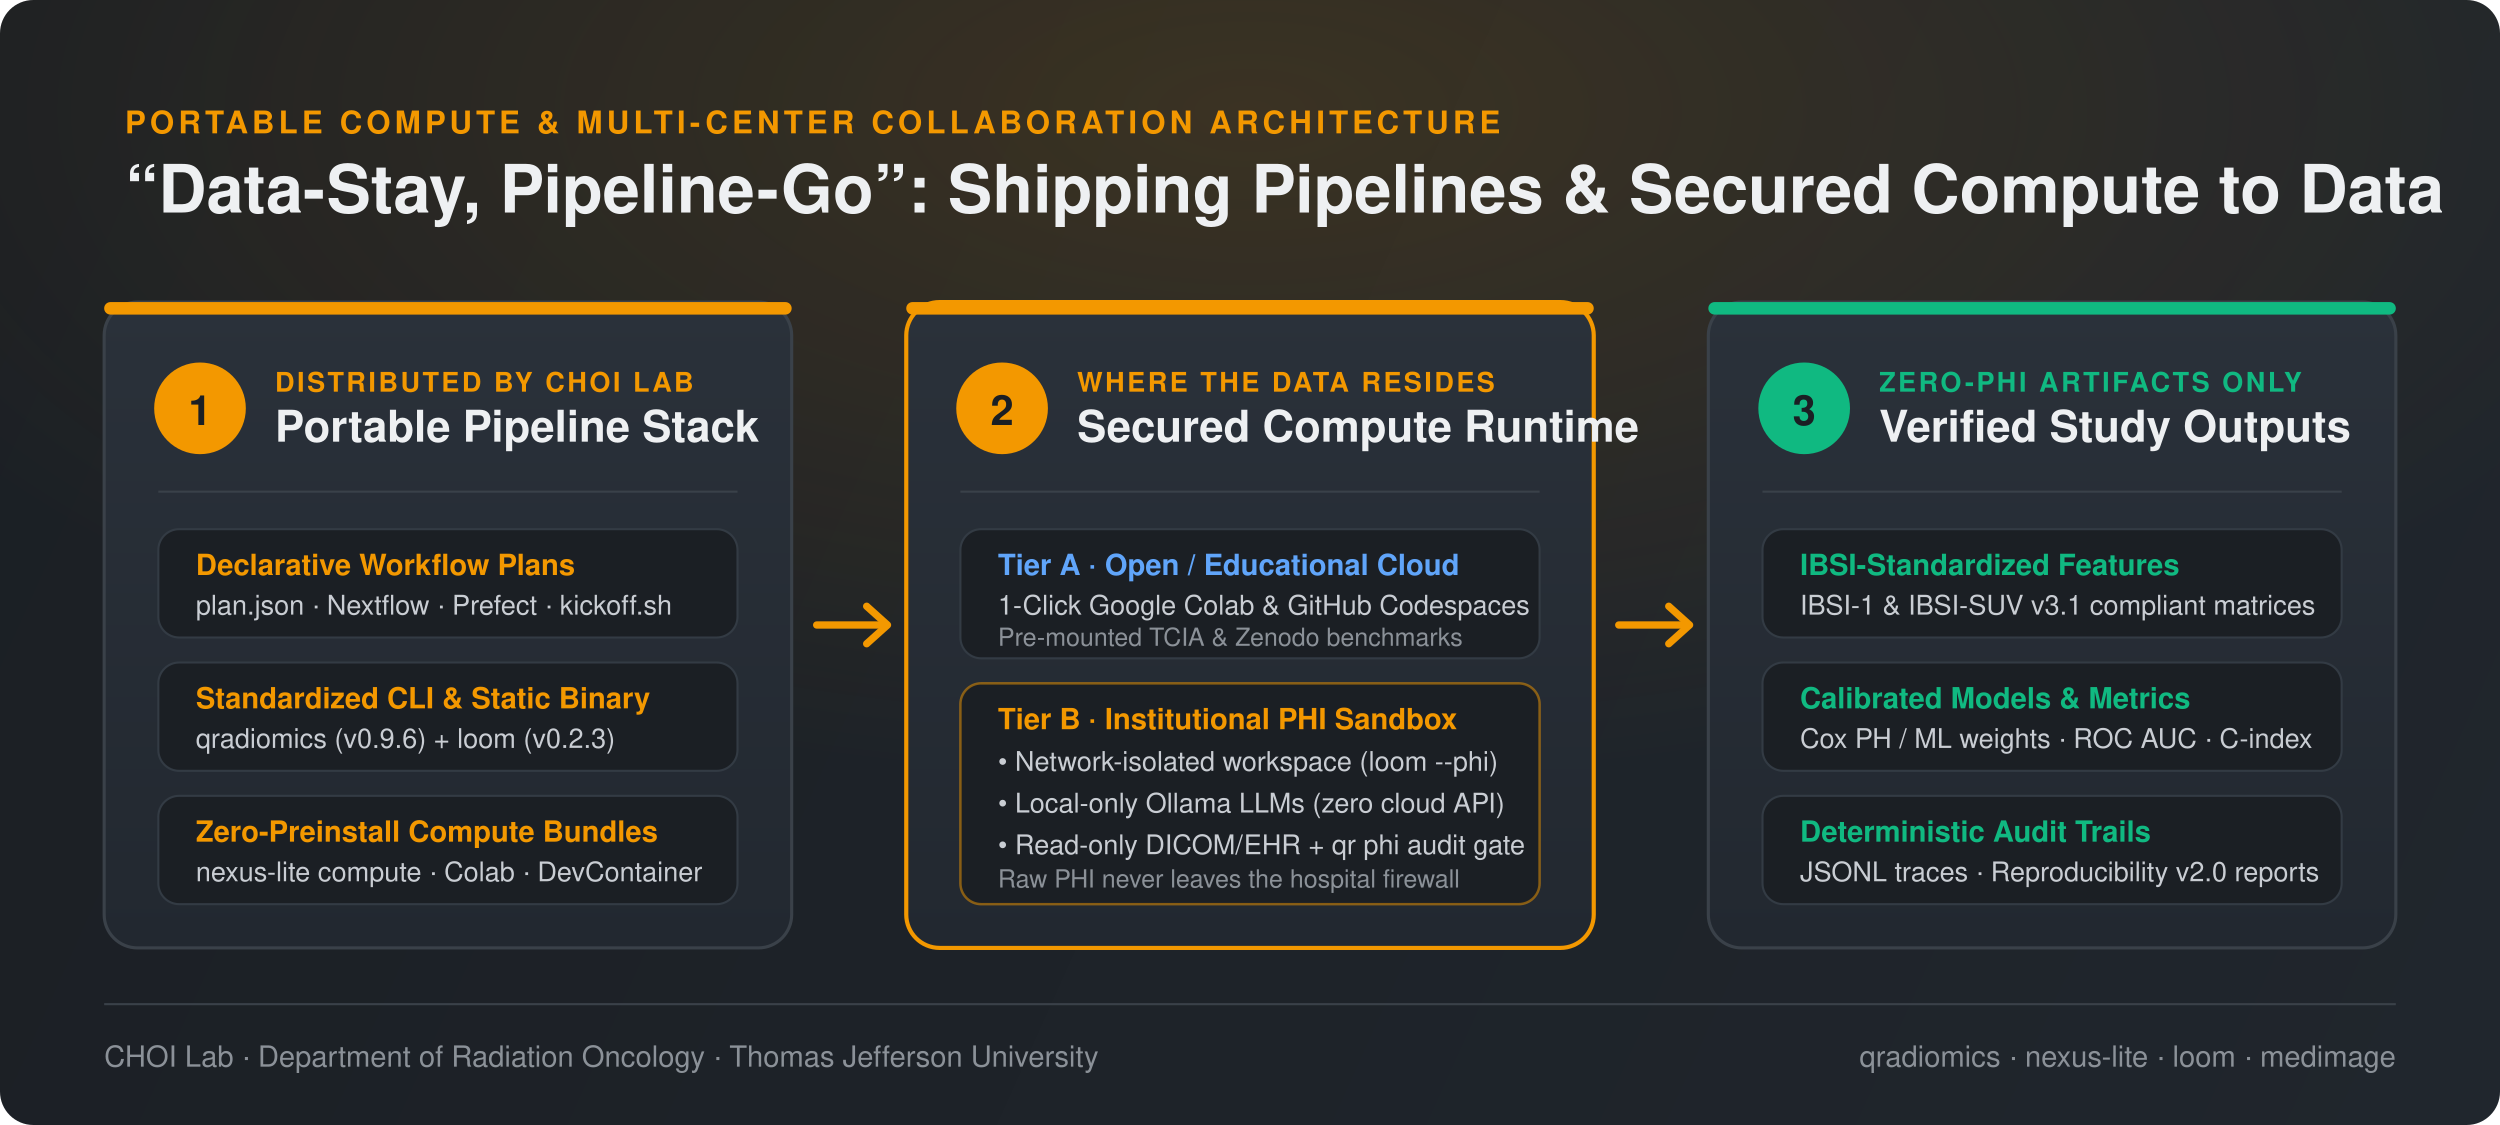
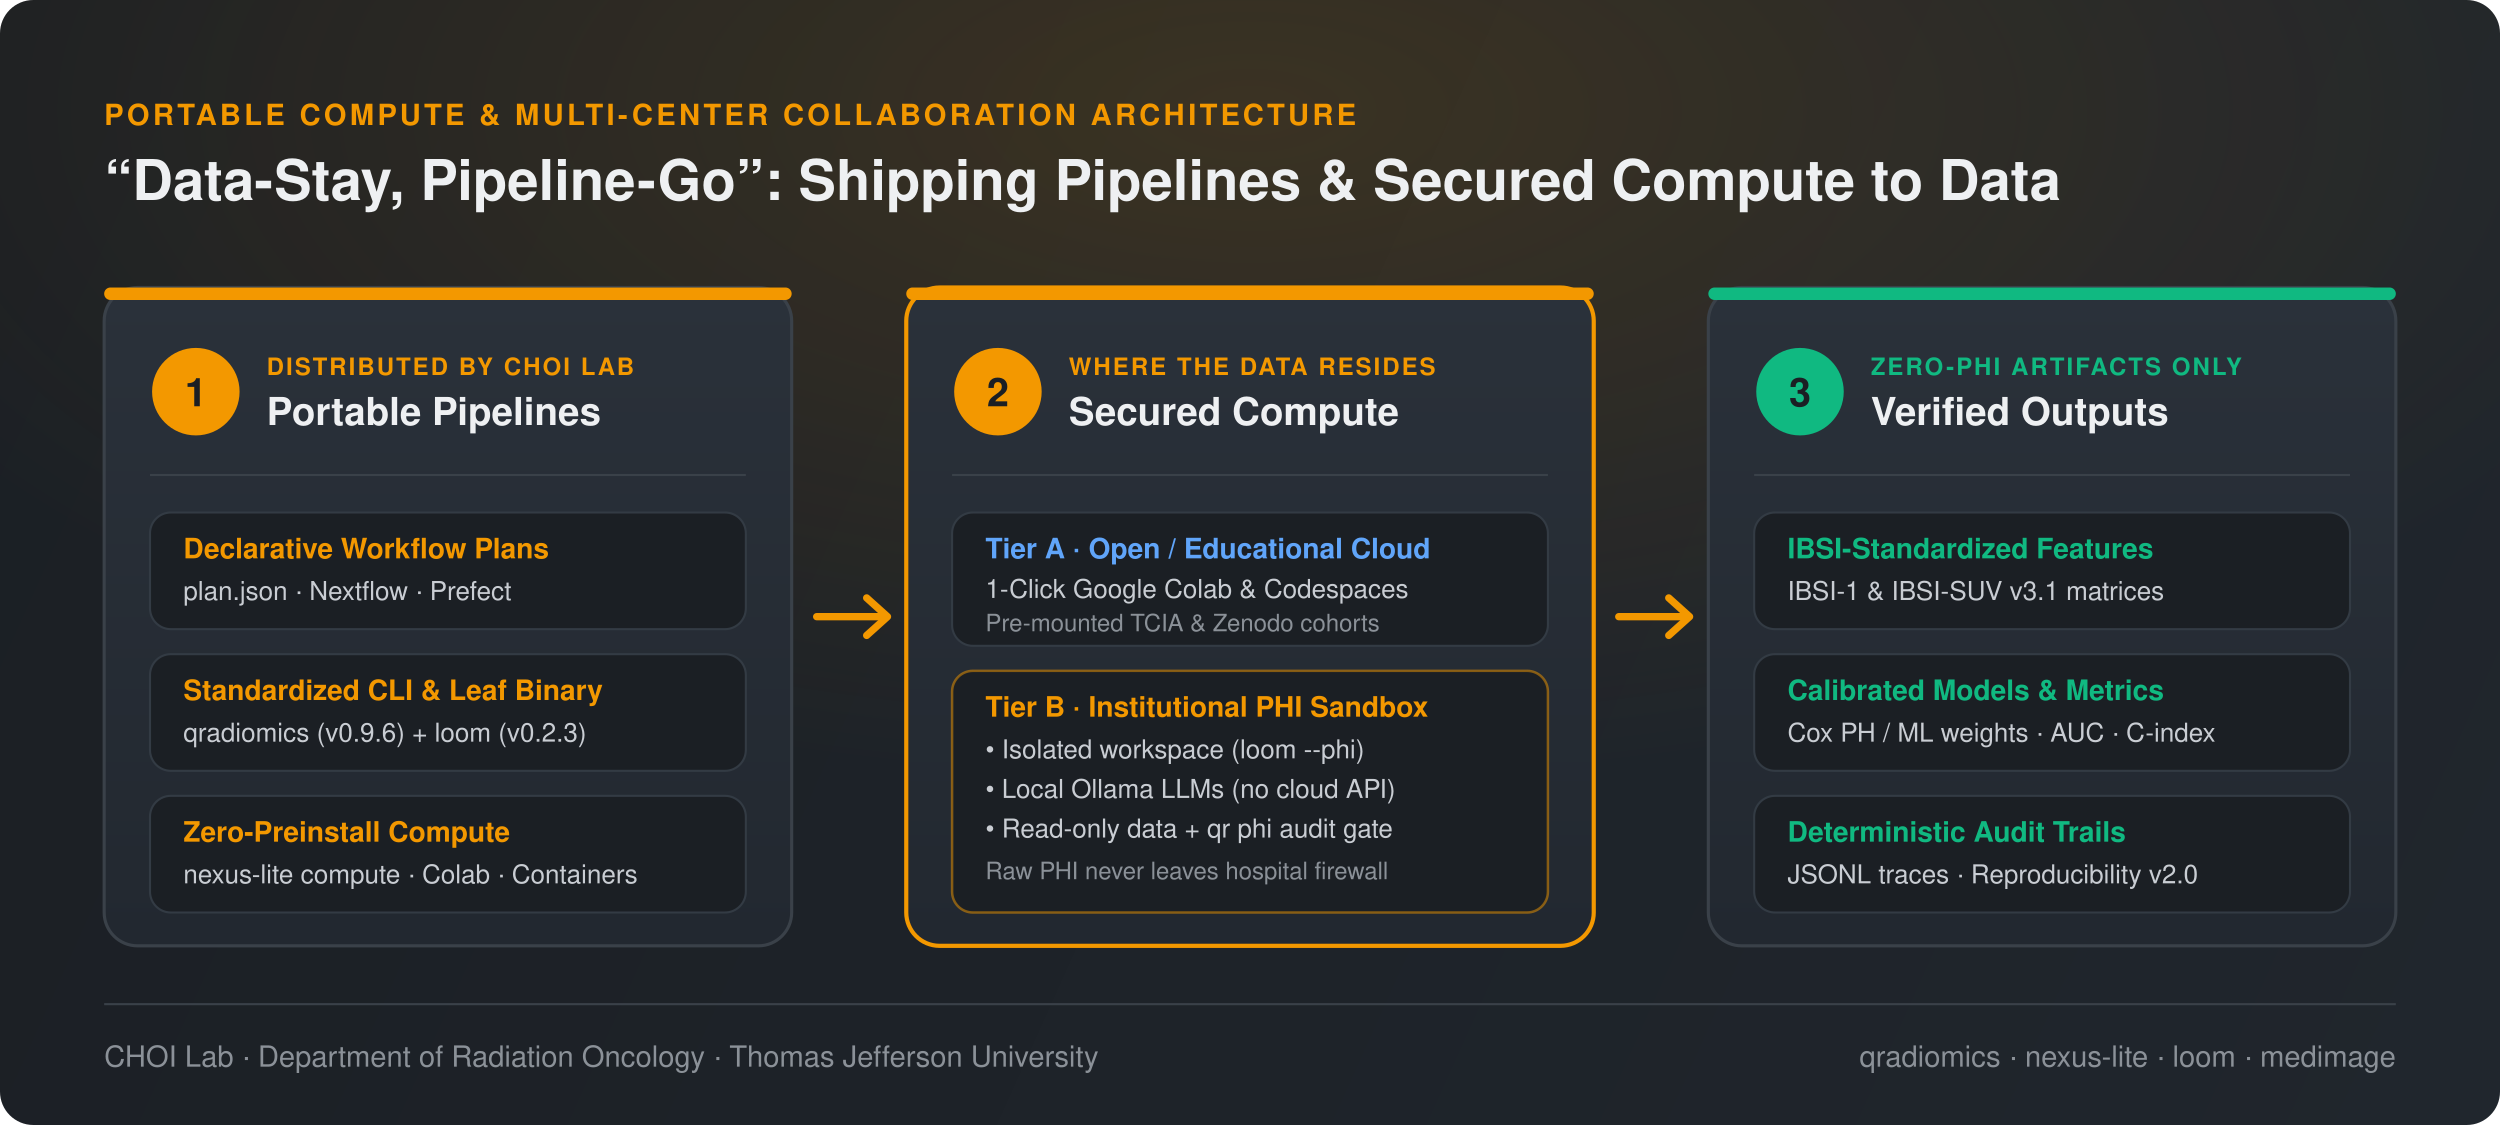
<svg xmlns="http://www.w3.org/2000/svg" viewBox="0 0 1200 540" font-family="Helvetica, Arial, sans-serif" role="img" aria-labelledby="title desc">
  <defs>
    <linearGradient id="bg" x1="0" y1="0" x2="1200" y2="540" gradientUnits="userSpaceOnUse">
      <stop offset="0" stop-color="#1b1f24" />
      <stop offset="1" stop-color="#20262d" />
    </linearGradient>
    <radialGradient id="glow" cx="0.5" cy="0.1" r="0.6">
      <stop offset="0" stop-color="#f39800" stop-opacity="0.14" />
      <stop offset="1" stop-color="#f39800" stop-opacity="0" />
    </radialGradient>
    <linearGradient id="cardGrad" x1="0" y1="0" x2="0" y2="1">
      <stop offset="0" stop-color="#2a313a" />
      <stop offset="1" stop-color="#222830" />
    </linearGradient>
  </defs>
  <rect width="1200" height="540" rx="16" fill="url(#bg)" />
  <rect width="1200" height="540" rx="16" fill="url(#glow)" />
-   <text x="60" y="64" fill="#f39800" font-size="15" font-weight="700" letter-spacing="2">PORTABLE COMPUTE &amp; MULTI-CENTER COLLABORATION ARCHITECTURE</text>
-   <text x="60" y="102" fill="#eef0f2" font-size="32" font-weight="700">“Data-Stay, Pipeline-Go”: Shipping Pipelines &amp; Secured Compute to Data</text>
+   <text x="50" y="60" fill="#f39800" font-size="14" font-weight="700" letter-spacing="1.6">PORTABLE COMPUTE &amp; MULTI-CENTER COLLABORATION ARCHITECTURE</text>
+   <text x="50" y="96" fill="#eef0f2" font-size="27" font-weight="700">“Data-Stay, Pipeline-Go”: Shipping Pipelines &amp; Secured Compute to Data</text>
  <g>
-     <rect x="50" y="145" width="330" height="310" rx="16" fill="url(#cardGrad)" stroke="#3a4149" stroke-width="1.5" />
-     <rect x="50" y="145" width="330" height="6" rx="3" fill="#f39800" />
-     <circle cx="96" cy="196" r="22" fill="#f39800" />
-     <text x="96" y="204" fill="#1b1f24" font-size="20" font-weight="700" text-anchor="middle">1</text>
-     <text x="132" y="188" fill="#f39800" font-size="13" font-weight="700" letter-spacing="1.2">DISTRIBUTED BY CHOI LAB</text>
-     <text x="132" y="212" fill="#eef0f2" font-size="21" font-weight="700">Portable Pipeline Stack</text>
-     <line x1="76" y1="236" x2="354" y2="236" stroke="#3a4149" stroke-width="1" />
-     <rect x="76" y="254" width="278" height="52" rx="10" fill="#1b1f24" stroke="#333b44" stroke-width="1" />
-     <text x="94" y="276" fill="#f39800" font-size="14" font-weight="700">Declarative Workflow Plans</text>
-     <text x="94" y="295" fill="#c9cdd3" font-size="13">plan.json · Nextflow · Prefect · kickoff.sh</text>
-     <rect x="76" y="318" width="278" height="52" rx="10" fill="#1b1f24" stroke="#333b44" stroke-width="1" />
-     <text x="94" y="340" fill="#f39800" font-size="14" font-weight="700">Standardized CLI &amp; Static Binary</text>
-     <text x="94" y="359" fill="#c9cdd3" font-size="13">qradiomics (v0.9.6) + loom (v0.2.3)</text>
-     <rect x="76" y="382" width="278" height="52" rx="10" fill="#1b1f24" stroke="#333b44" stroke-width="1" />
-     <text x="94" y="404" fill="#f39800" font-size="14" font-weight="700">Zero-Preinstall Compute Bundles</text>
-     <text x="94" y="423" fill="#c9cdd3" font-size="13">nexus-lite compute · Colab · DevContainer</text>
+     <rect x="50" y="138" width="330" height="316" rx="16" fill="url(#cardGrad)" stroke="#3a4149" stroke-width="1.5" />
+     <rect x="50" y="138" width="330" height="6" rx="3" fill="#f39800" />
+     <circle cx="94" cy="188" r="21" fill="#f39800" />
+     <text x="94" y="195" fill="#1b1f24" font-size="19" font-weight="700" text-anchor="middle">1</text>
+     <text x="128" y="180" fill="#f39800" font-size="11.5" font-weight="700" letter-spacing="1">DISTRIBUTED BY CHOI LAB</text>
+     <text x="128" y="204" fill="#eef0f2" font-size="18.5" font-weight="700">Portable Pipelines</text>
+     <line x1="72" y1="228" x2="358" y2="228" stroke="#3a4149" stroke-width="1" />
+     <rect x="72" y="246" width="286" height="56" rx="10" fill="#1b1f24" stroke="#333b44" stroke-width="1" />
+     <text x="88" y="268" fill="#f39800" font-size="13.5" font-weight="700">Declarative Workflow Plans</text>
+     <text x="88" y="288" fill="#c9cdd3" font-size="12.5">plan.json · Nextflow · Prefect</text>
+     <rect x="72" y="314" width="286" height="56" rx="10" fill="#1b1f24" stroke="#333b44" stroke-width="1" />
+     <text x="88" y="336" fill="#f39800" font-size="13.5" font-weight="700">Standardized CLI &amp; Leaf Binary</text>
+     <text x="88" y="356" fill="#c9cdd3" font-size="12.5">qradiomics (v0.9.6) + loom (v0.2.3)</text>
+     <rect x="72" y="382" width="286" height="56" rx="10" fill="#1b1f24" stroke="#333b44" stroke-width="1" />
+     <text x="88" y="404" fill="#f39800" font-size="13.5" font-weight="700">Zero-Preinstall Compute</text>
+     <text x="88" y="424" fill="#c9cdd3" font-size="12.5">nexus-lite compute · Colab · Containers</text>
  </g>
  <g stroke="#f39800" stroke-width="3.5" fill="none" stroke-linecap="round" stroke-linejoin="round">
-     <line x1="392" y1="300" x2="424" y2="300" />
-     <polyline points="416,291 426,300 416,309" />
+     <line x1="392" y1="296" x2="424" y2="296" />
+     <polyline points="416,287 426,296 416,305" />
  </g>
  <g>
-     <rect x="435" y="145" width="330" height="310" rx="16" fill="url(#cardGrad)" stroke="#f39800" stroke-width="2" />
-     <rect x="435" y="145" width="330" height="6" rx="3" fill="#f39800" />
-     <circle cx="481" cy="196" r="22" fill="#f39800" />
-     <text x="481" y="204" fill="#1b1f24" font-size="20" font-weight="700" text-anchor="middle">2</text>
-     <text x="517" y="188" fill="#f39800" font-size="13" font-weight="700" letter-spacing="1.2">WHERE THE DATA RESIDES</text>
-     <text x="517" y="212" fill="#eef0f2" font-size="21" font-weight="700">Secured Compute Runtime</text>
-     <line x1="461" y1="236" x2="739" y2="236" stroke="#3a4149" stroke-width="1" />
-     <rect x="461" y="254" width="278" height="62" rx="10" fill="#1b1f24" stroke="#333b44" stroke-width="1" />
-     <text x="479" y="276" fill="#60a5fa" font-size="14" font-weight="700">Tier A · Open / Educational Cloud</text>
-     <text x="479" y="295" fill="#c9cdd3" font-size="13">1-Click Google Colab &amp; GitHub Codespaces</text>
-     <text x="479" y="310" fill="#8b9198" font-size="12">Pre-mounted TCIA &amp; Zenodo benchmarks</text>
-     <rect x="461" y="328" width="278" height="106" rx="10" fill="#1b1f24" stroke="#f39800" stroke-opacity="0.5" stroke-width="1.2" />
-     <text x="479" y="350" fill="#f39800" font-size="14" font-weight="700">Tier B · Institutional PHI Sandbox</text>
-     <text x="479" y="370" fill="#c9cdd3" font-size="13">• Network-isolated workspace (loom --phi)</text>
-     <text x="479" y="390" fill="#c9cdd3" font-size="13">• Local-only Ollama LLMs (zero cloud API)</text>
-     <text x="479" y="410" fill="#c9cdd3" font-size="13">• Read-only DICOM/EHR + qr phi audit gate</text>
-     <text x="479" y="426" fill="#8b9198" font-size="12">Raw PHI never leaves the hospital firewall</text>
+     <rect x="435" y="138" width="330" height="316" rx="16" fill="url(#cardGrad)" stroke="#f39800" stroke-width="2" />
+     <rect x="435" y="138" width="330" height="6" rx="3" fill="#f39800" />
+     <circle cx="479" cy="188" r="21" fill="#f39800" />
+     <text x="479" y="195" fill="#1b1f24" font-size="19" font-weight="700" text-anchor="middle">2</text>
+     <text x="513" y="180" fill="#f39800" font-size="11.5" font-weight="700" letter-spacing="1">WHERE THE DATA RESIDES</text>
+     <text x="513" y="204" fill="#eef0f2" font-size="18.5" font-weight="700">Secured Compute</text>
+     <line x1="457" y1="228" x2="743" y2="228" stroke="#3a4149" stroke-width="1" />
+     <rect x="457" y="246" width="286" height="64" rx="10" fill="#1b1f24" stroke="#333b44" stroke-width="1" />
+     <text x="473" y="268" fill="#60a5fa" font-size="13.5" font-weight="700">Tier A · Open / Educational Cloud</text>
+     <text x="473" y="287" fill="#c9cdd3" font-size="12.5">1-Click Google Colab &amp; Codespaces</text>
+     <text x="473" y="303" fill="#8b9198" font-size="11.5">Pre-mounted TCIA &amp; Zenodo cohorts</text>
+     <rect x="457" y="322" width="286" height="116" rx="10" fill="#1b1f24" stroke="#f39800" stroke-opacity="0.5" stroke-width="1.2" />
+     <text x="473" y="344" fill="#f39800" font-size="13.5" font-weight="700">Tier B · Institutional PHI Sandbox</text>
+     <text x="473" y="364" fill="#c9cdd3" font-size="12.5">• Isolated workspace (loom --phi)</text>
+     <text x="473" y="383" fill="#c9cdd3" font-size="12.5">• Local Ollama LLMs (no cloud API)</text>
+     <text x="473" y="402" fill="#c9cdd3" font-size="12.5">• Read-only data + qr phi audit gate</text>
+     <text x="473" y="422" fill="#8b9198" font-size="11.5">Raw PHI never leaves hospital firewall</text>
  </g>
  <g stroke="#f39800" stroke-width="3.5" fill="none" stroke-linecap="round" stroke-linejoin="round">
-     <line x1="777" y1="300" x2="809" y2="300" />
-     <polyline points="801,291 811,300 801,309" />
+     <line x1="777" y1="296" x2="809" y2="296" />
+     <polyline points="801,287 811,296 801,305" />
  </g>
  <g>
-     <rect x="820" y="145" width="330" height="310" rx="16" fill="url(#cardGrad)" stroke="#3a4149" stroke-width="1.5" />
-     <rect x="820" y="145" width="330" height="6" rx="3" fill="#10b981" />
-     <circle cx="866" cy="196" r="22" fill="#10b981" />
-     <text x="866" y="204" fill="#1b1f24" font-size="20" font-weight="700" text-anchor="middle">3</text>
-     <text x="902" y="188" fill="#10b981" font-size="13" font-weight="700" letter-spacing="1.2">ZERO-PHI ARTIFACTS ONLY</text>
-     <text x="902" y="212" fill="#eef0f2" font-size="21" font-weight="700">Verified Study Outputs</text>
-     <line x1="846" y1="236" x2="1124" y2="236" stroke="#3a4149" stroke-width="1" />
-     <rect x="846" y="254" width="278" height="52" rx="10" fill="#1b1f24" stroke="#333b44" stroke-width="1" />
-     <text x="864" y="276" fill="#10b981" font-size="14" font-weight="700">IBSI-Standardized Features</text>
-     <text x="864" y="295" fill="#c9cdd3" font-size="13">IBSI-1 &amp; IBSI-SUV v3.1 compliant matrices</text>
-     <rect x="846" y="318" width="278" height="52" rx="10" fill="#1b1f24" stroke="#333b44" stroke-width="1" />
-     <text x="864" y="340" fill="#10b981" font-size="14" font-weight="700">Calibrated Models &amp; Metrics</text>
-     <text x="864" y="359" fill="#c9cdd3" font-size="13">Cox PH / ML weights · ROC AUC · C-index</text>
-     <rect x="846" y="382" width="278" height="52" rx="10" fill="#1b1f24" stroke="#333b44" stroke-width="1" />
-     <text x="864" y="404" fill="#10b981" font-size="14" font-weight="700">Deterministic Audit Trails</text>
-     <text x="864" y="423" fill="#c9cdd3" font-size="13">JSONL traces · Reproducibility v2.0 reports</text>
+     <rect x="820" y="138" width="330" height="316" rx="16" fill="url(#cardGrad)" stroke="#3a4149" stroke-width="1.5" />
+     <rect x="820" y="138" width="330" height="6" rx="3" fill="#10b981" />
+     <circle cx="864" cy="188" r="21" fill="#10b981" />
+     <text x="864" y="195" fill="#1b1f24" font-size="19" font-weight="700" text-anchor="middle">3</text>
+     <text x="898" y="180" fill="#10b981" font-size="11.5" font-weight="700" letter-spacing="1">ZERO-PHI ARTIFACTS ONLY</text>
+     <text x="898" y="204" fill="#eef0f2" font-size="18.5" font-weight="700">Verified Outputs</text>
+     <line x1="842" y1="228" x2="1128" y2="228" stroke="#3a4149" stroke-width="1" />
+     <rect x="842" y="246" width="286" height="56" rx="10" fill="#1b1f24" stroke="#333b44" stroke-width="1" />
+     <text x="858" y="268" fill="#10b981" font-size="13.5" font-weight="700">IBSI-Standardized Features</text>
+     <text x="858" y="288" fill="#c9cdd3" font-size="12.5">IBSI-1 &amp; IBSI-SUV v3.1 matrices</text>
+     <rect x="842" y="314" width="286" height="56" rx="10" fill="#1b1f24" stroke="#333b44" stroke-width="1" />
+     <text x="858" y="336" fill="#10b981" font-size="13.5" font-weight="700">Calibrated Models &amp; Metrics</text>
+     <text x="858" y="356" fill="#c9cdd3" font-size="12.5">Cox PH / ML weights · AUC · C-index</text>
+     <rect x="842" y="382" width="286" height="56" rx="10" fill="#1b1f24" stroke="#333b44" stroke-width="1" />
+     <text x="858" y="404" fill="#10b981" font-size="13.5" font-weight="700">Deterministic Audit Trails</text>
+     <text x="858" y="424" fill="#c9cdd3" font-size="12.5">JSONL traces · Reproducibility v2.0</text>
  </g>
  <line x1="50" y1="482" x2="1150" y2="482" stroke="#3a4149" stroke-width="1" />
  <text x="50" y="512" fill="#8b9198" font-size="14">CHOI Lab · Department of Radiation Oncology · Thomas Jefferson University</text>
  <text x="1150" y="512" fill="#8b9198" font-size="14" text-anchor="end">qradiomics · nexus-lite · loom · medimage</text>
</svg>
